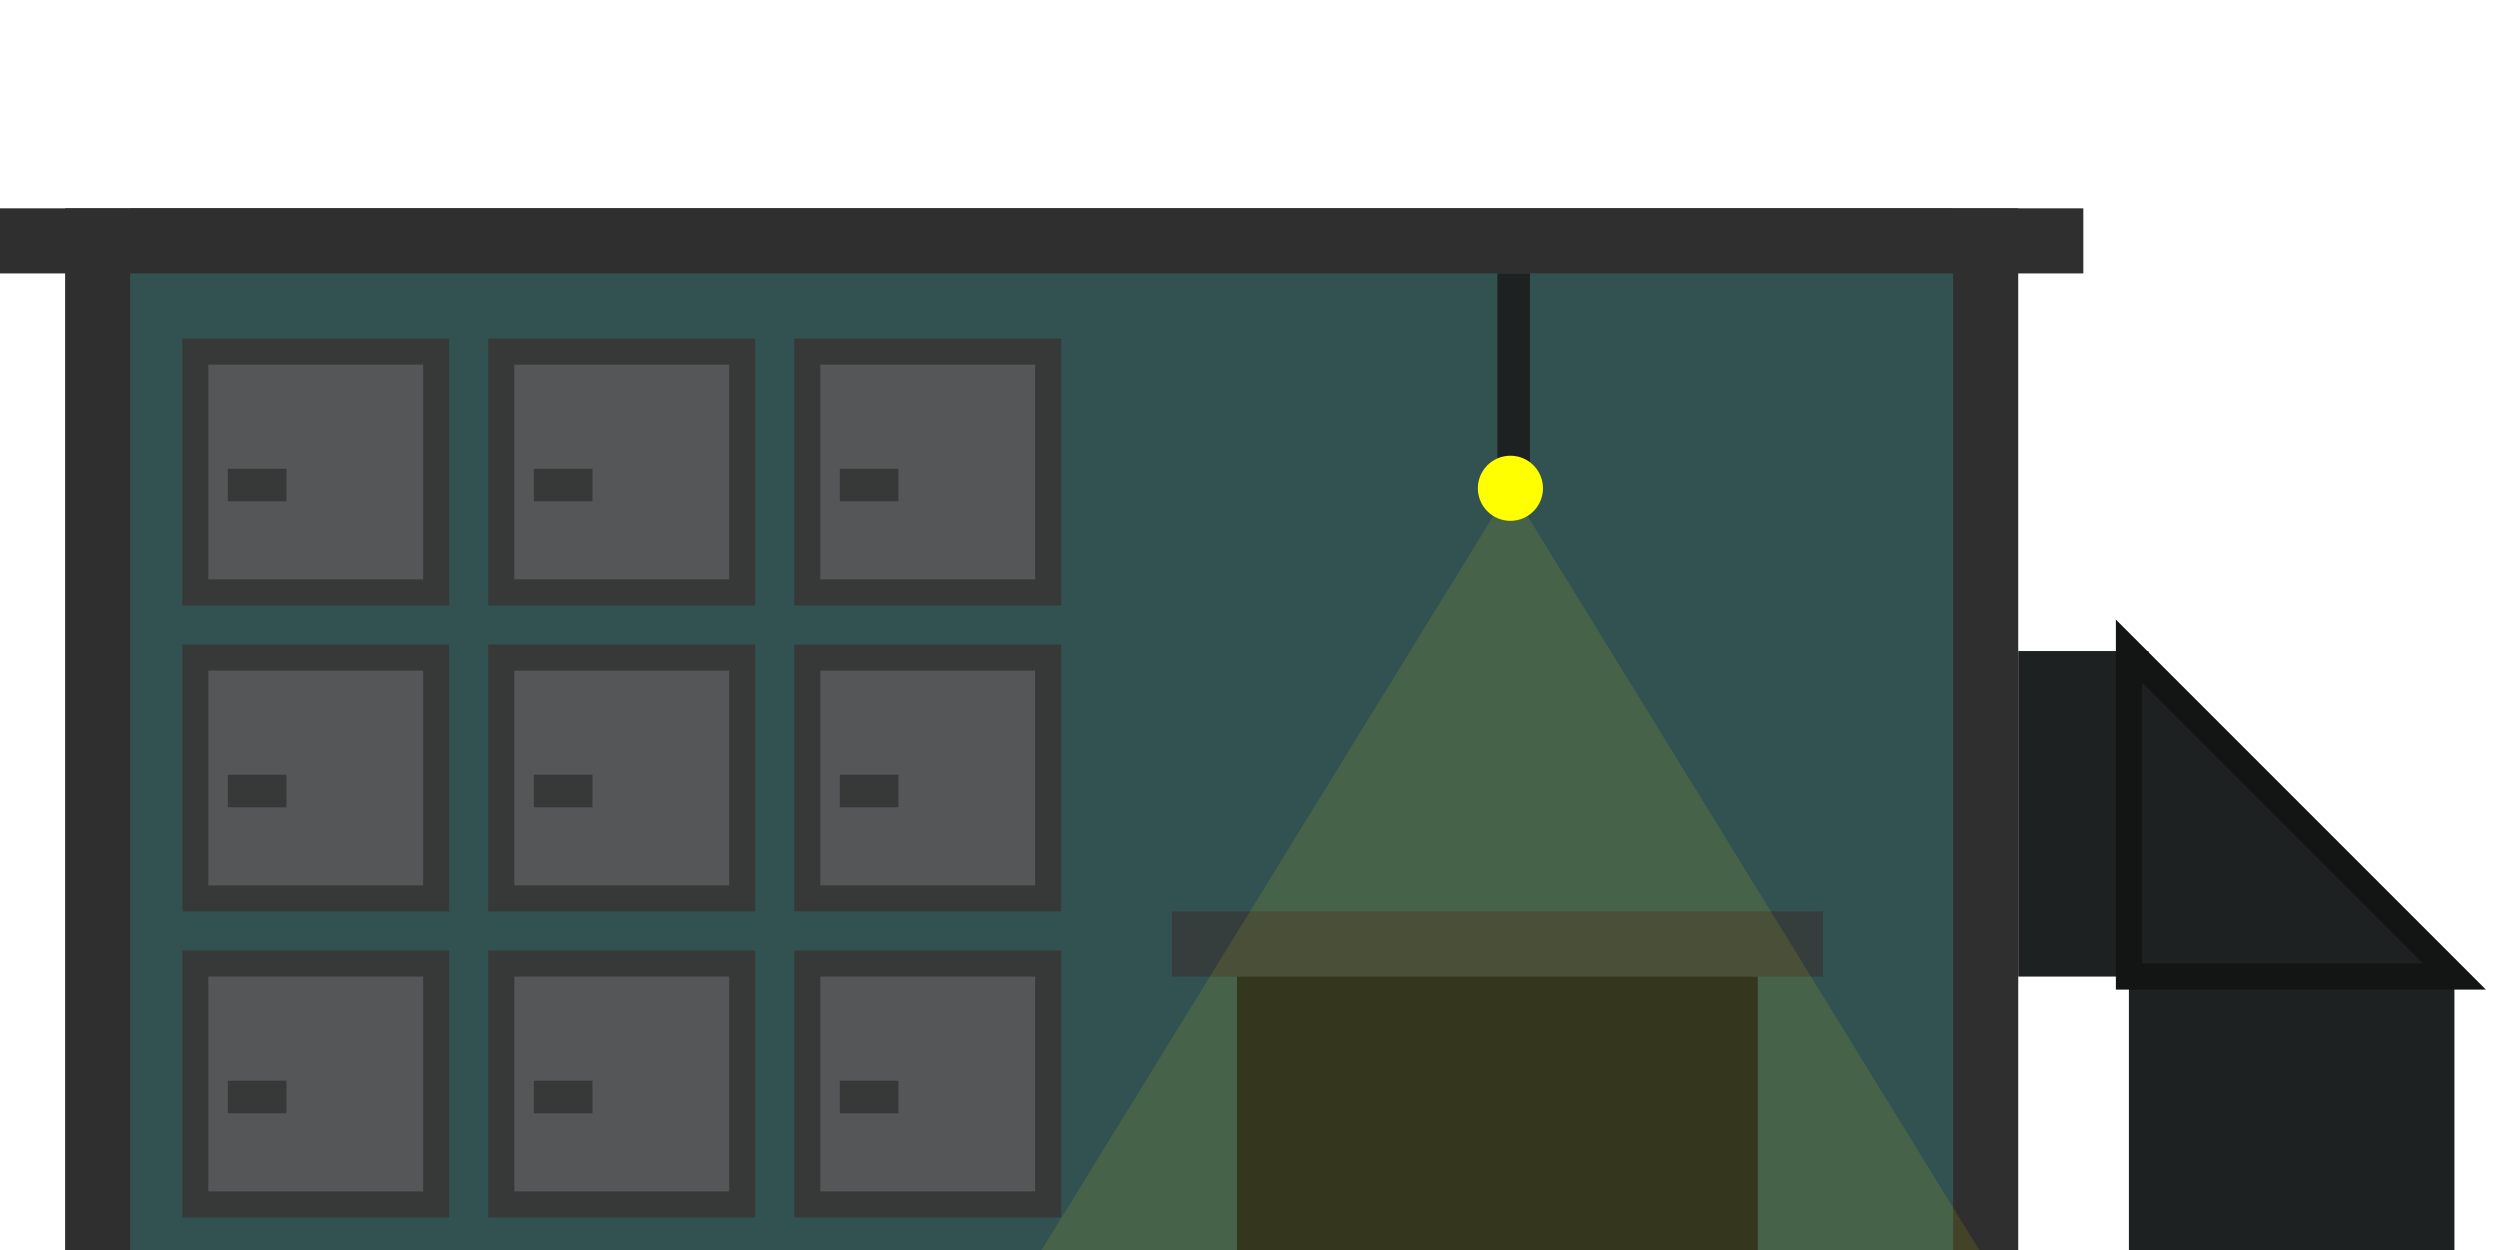
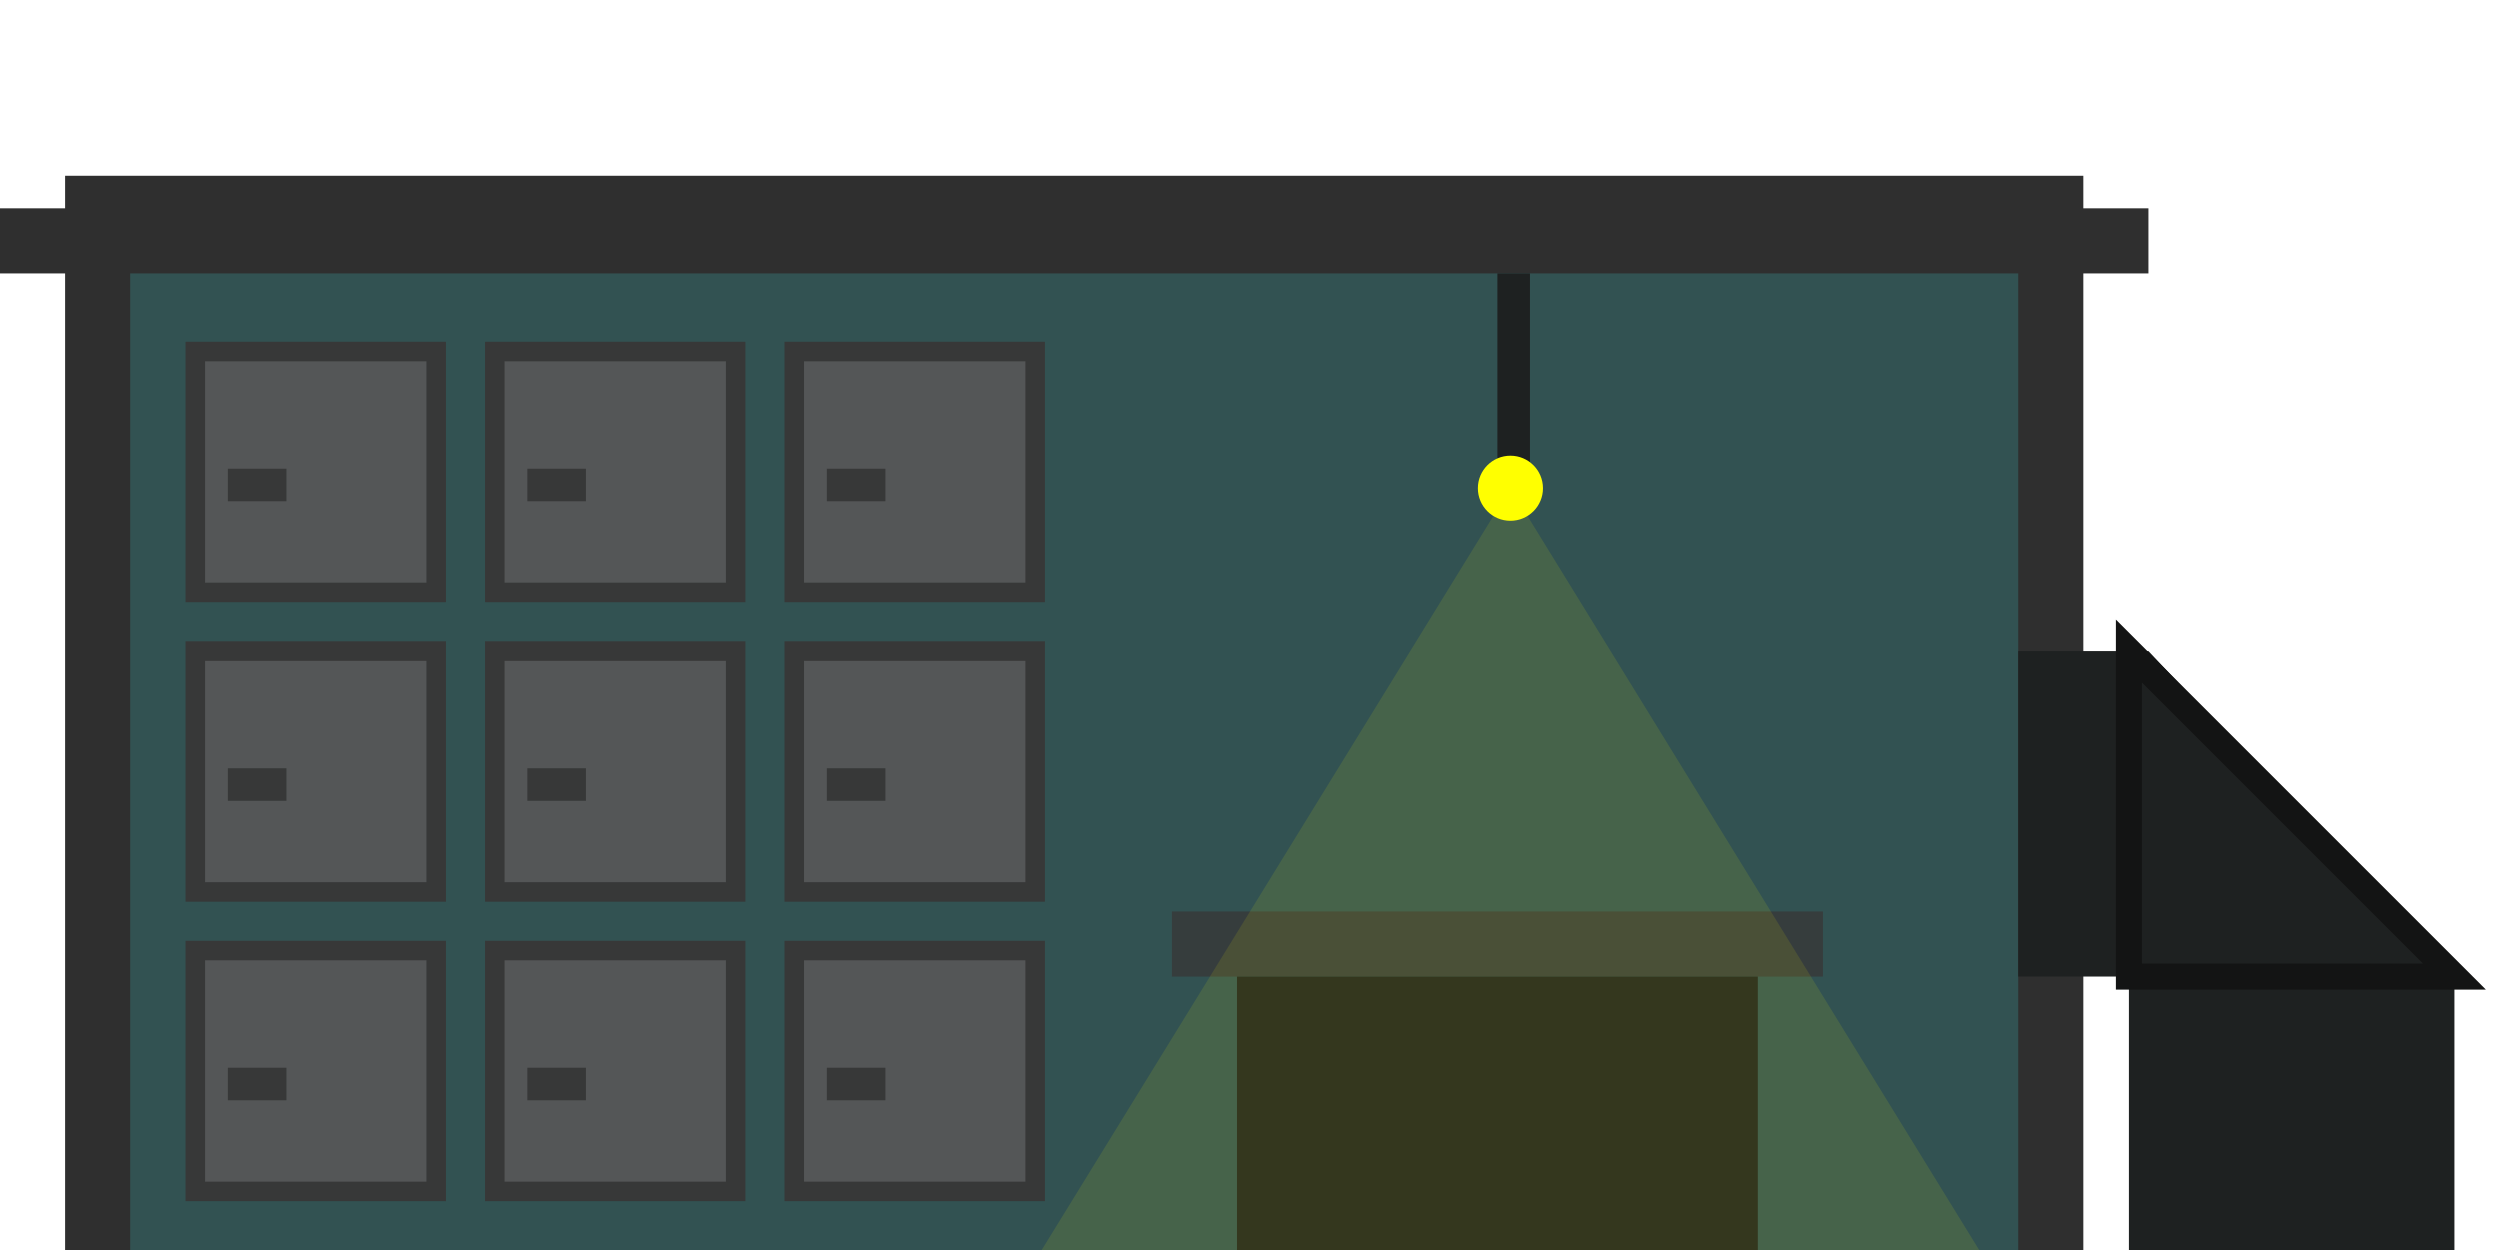
<svg xmlns="http://www.w3.org/2000/svg" width="384" height="192">
-   <rect width="300" height="160" fill="#2f2f2f" x="10" y="32" />
-   <rect width="280" height="160" fill="#325252" x="20" y="32" />
-   <rect width="320" height="10" fill="#2f2f2f" x="0" y="32" />
+   <rect width="300" height="170" fill="#325252" stroke="#2f2f2f" stroke-width="10" x="15" y="32" />
+   <rect width="330" height="10" fill="#2f2f2f" x="0" y="32" />
  <defs>
    <g id="door">
-       <rect width="37" height="37" fill="#545657" stroke-width="4" stroke="#373838" x="30" y="54" />
+       <rect width="37" height="37" fill="#545657" stroke-width="3" stroke="#373838" x="30" y="54" />
      <rect width="5" height="1" fill="#545657" stroke-width="4" stroke="#373838" x="37" y="74" />
    </g>
  </defs>
-   <use href="#door" transform="translate(0 0)" />
-   <use href="#door" transform="translate(47 0)" />
-   <use href="#door" transform="translate(94 0)" />
-   <use href="#door" transform="translate(0 47)" />
-   <use href="#door" transform="translate(47 47)" />
-   <use href="#door" transform="translate(94 47)" />
-   <use href="#door" transform="translate(0 94)" />
-   <use href="#door" transform="translate(47 94)" />
-   <use href="#door" transform="translate(94 94)" />
+   <use href="#door" />
+   <use href="#door" x="46" />
+   <use href="#door" x="92" />
+   <use href="#door" y="46" />
+   <use href="#door" y="46" x="46" />
+   <use href="#door" y="46" x="92" />
+   <use href="#door" y="92" />
+   <use href="#door" y="92" x="46" />
+   <use href="#door" y="92" x="92" />
  <rect width="100" height="10" fill="#363d3d" x="180" y="140" />
  <rect width="80" height="50" fill="#1e2121" x="190" y="150" />
  <rect width="5" height="30" fill="#1e2121" x="230" y="42" />
  <circle cx="232" cy="75" r="5" fill="yellow" />
-   <polygon points="160,192 232,75 304,192" style="fill:yellow;fill-opacity:0.1" />
-   <rect width="20" height="50" fill="#1e2121" x="310" y="100" />
-   <rect width="50" height="50" fill="#1e2121" x="327" y="150" />
-   <polygon points="327,100 377,150 327,150" style="fill:#1e2121;stroke:#131414;stroke-width:4" />
+   <polygon points="160,192 232,75 304,192" fill="yellow" opacity="0.1" />
+   <polygon points="310,100 330,100 377,150 377,192 327,192 327,150 310,150" fill="#1e2121" />
+   <polygon points="327,100 377,150 327,150" fill="#1e2121" stroke="#131414" stroke-width="4" />
</svg>
